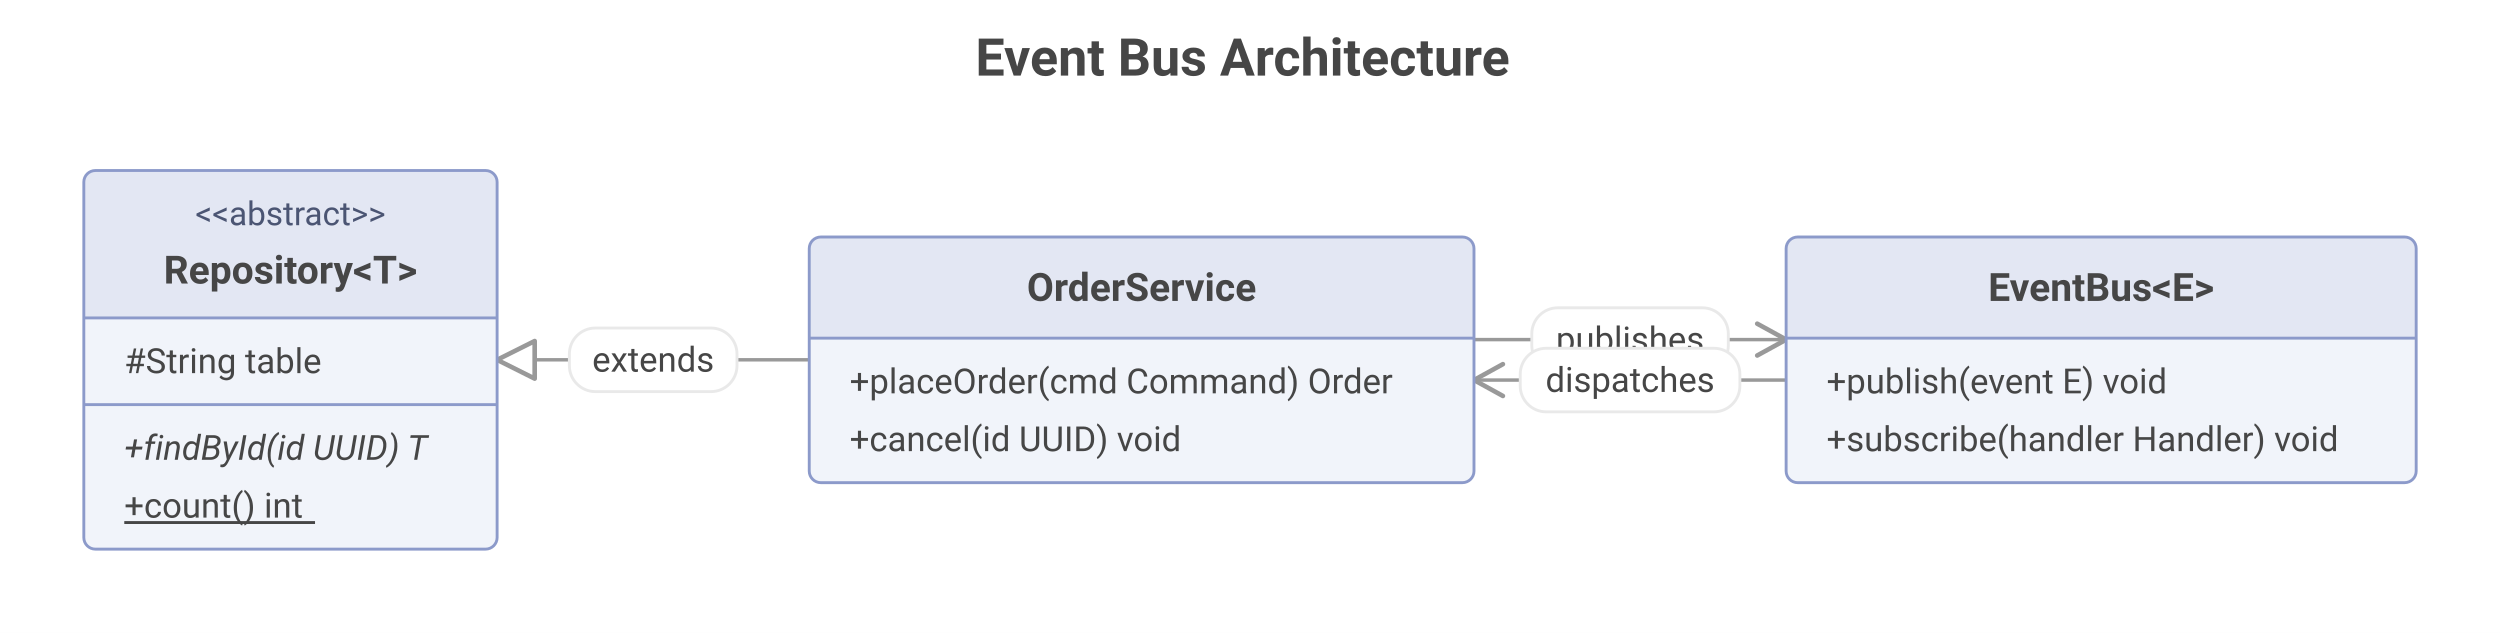
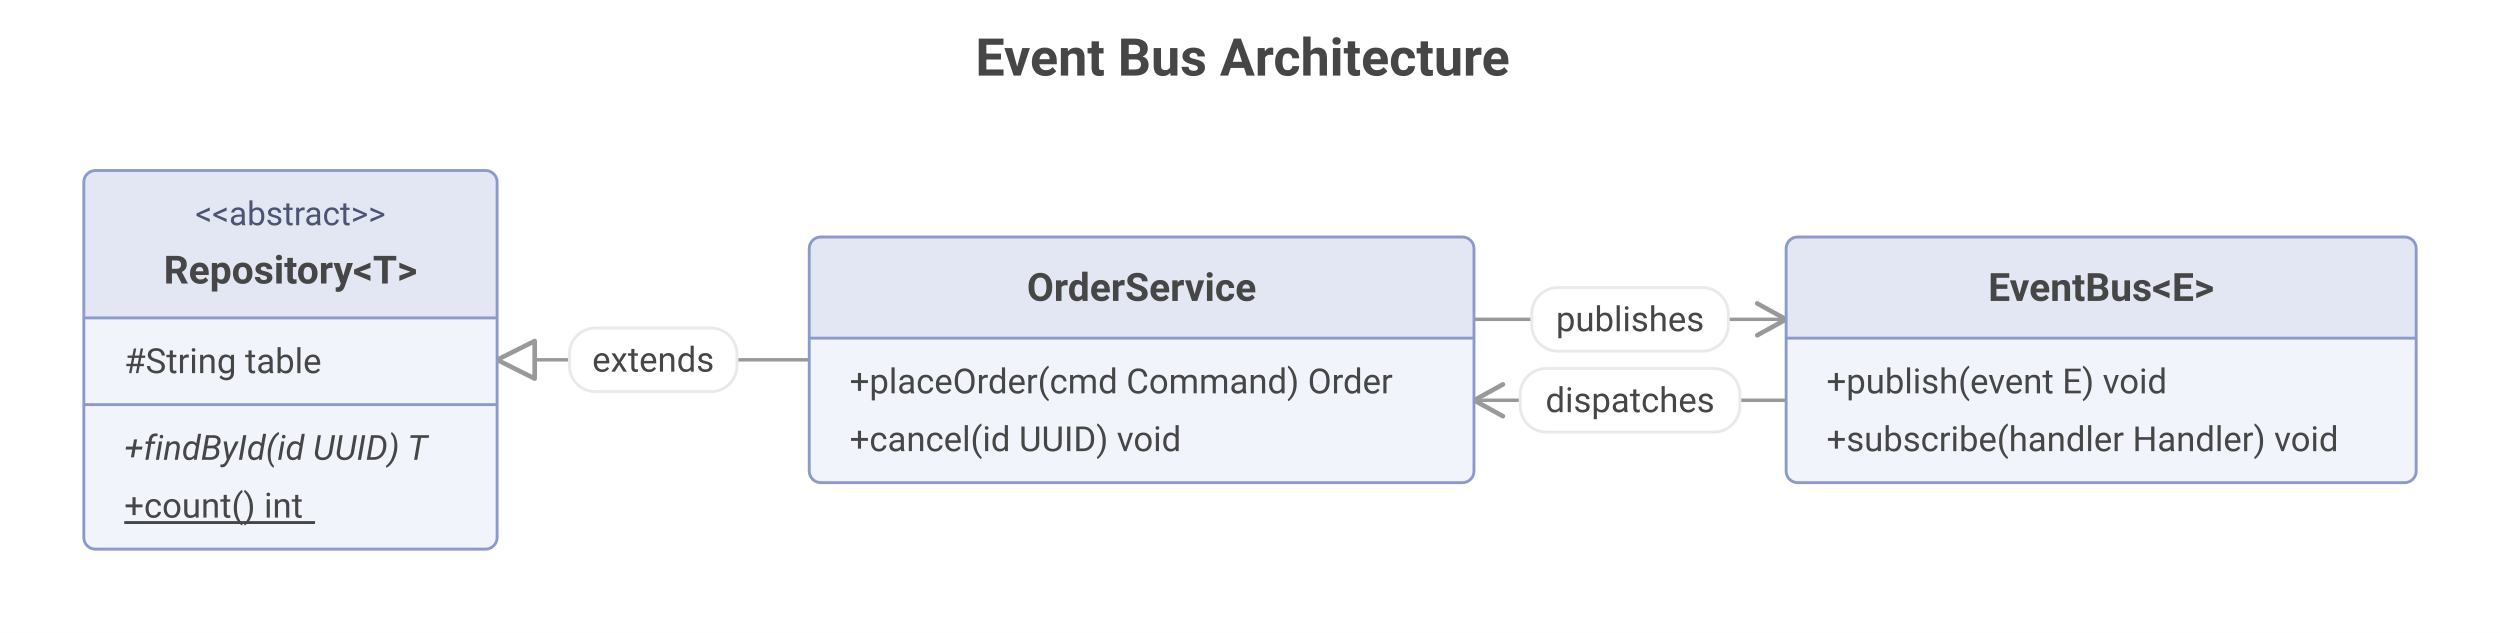
<svg xmlns="http://www.w3.org/2000/svg" width="865" height="219" viewBox="0 0 865 219">
  <rect x="0" y="0" width="865" height="219" fill="#FFFFFF" />
  <text font-size="18" x="337.5" y="20" font-weight="bold" dominant-baseline="central" font-family="Roboto" fill="#464646">
Event Bus Architecture
</text>
  <path d="M167 89.5 L275 89.5" transform="translate(5,35)" fill="none" stroke-width="1.2" stroke="#999999" stroke-linecap="round" stroke-linejoin="round" />
  <path d="M167 89.5 L180 83 L180 96 Z" transform="translate(5,35)" fill="#FFFFFF" stroke-width="1.6" stroke="#999999" stroke-linejoin="round" />
-   <path d="M505 82.5 L613 82.5" transform="translate(5,35)" fill="none" stroke-width="1.2" stroke="#999999" stroke-linecap="round" stroke-linejoin="round" />
-   <path d="M603 88 L613 82.5 L603 77" transform="translate(5,35)" fill="none" stroke-width="1.6" stroke="#999999" stroke-linecap="round" stroke-linejoin="round" />
-   <path d="M613 96.5 L505 96.5" transform="translate(5,35)" fill="none" stroke-width="1.2" stroke="#999999" stroke-linecap="round" stroke-linejoin="round" />
-   <path d="M515 91 L505 96.5 L515 102" transform="translate(5,35)" fill="none" stroke-width="1.6" stroke="#999999" stroke-linecap="round" stroke-linejoin="round" />
+   <path d="M505 75.5 L613 75.5" transform="translate(5,35)" fill="none" stroke-width="1.2" stroke="#999999" stroke-linecap="round" stroke-linejoin="round" />
+   <path d="M603 81 L613 75.5 L603 70" transform="translate(5,35)" fill="none" stroke-width="1.6" stroke="#999999" stroke-linecap="round" stroke-linejoin="round" />
+   <path d="M613 103.5 L505 103.5" transform="translate(5,35)" fill="none" stroke-width="1.2" stroke="#999999" stroke-linecap="round" stroke-linejoin="round" />
+   <path d="M515 98 L505 103.5 L515 109" transform="translate(5,35)" fill="none" stroke-width="1.6" stroke="#999999" stroke-linecap="round" stroke-linejoin="round" />
  <rect x="197" y="113.5" width="58" height="22" rx="9" ry="9" stroke="#E9E9E9" stroke-width="1" fill="#FFFFFF" />
  <text font-size="12" x="226" y="124.5" dominant-baseline="central" text-anchor="middle" font-family="Roboto" fill="#464646">
extends
</text>
-   <rect x="530" y="106.5" width="68" height="22" rx="9" ry="9" stroke="#E9E9E9" stroke-width="1" fill="#FFFFFF" />
-   <text font-size="12" x="564" y="117.5" dominant-baseline="central" text-anchor="middle" font-family="Roboto" fill="#464646">
+   <rect x="530" y="99.5" width="68" height="22" rx="9" ry="9" stroke="#E9E9E9" stroke-width="1" fill="#FFFFFF" />
+   <text font-size="12" x="564" y="110.5" dominant-baseline="central" text-anchor="middle" font-family="Roboto" fill="#464646">
publishes
</text>
-   <rect x="526" y="120.5" width="76" height="22" rx="9" ry="9" stroke="#E9E9E9" stroke-width="1" fill="#FFFFFF" />
-   <text font-size="12" x="564" y="131.5" dominant-baseline="central" text-anchor="middle" font-family="Roboto" fill="#464646">
+   <rect x="526" y="127.5" width="76" height="22" rx="9" ry="9" stroke="#E9E9E9" stroke-width="1" fill="#FFFFFF" />
+   <text font-size="12" x="564" y="138.5" dominant-baseline="central" text-anchor="middle" font-family="Roboto" fill="#464646">
dispatches
</text>
  <rect x="29" y="59" width="143" height="131" rx="4" ry="4" fill="#F1F4FA" />
  <rect x="29" y="59" width="143" height="51" rx="4" ry="4" fill="#E3E7F3" />
  <rect x="29" y="106" width="143" height="4" fill="#E3E7F3" />
  <text font-size="11.5" x="100.5" y="74" dominant-baseline="central" text-anchor="middle" font-family="Roboto" fill="#4B5573">
&lt;&lt;abstract&gt;&gt;
</text>
  <text font-size="13.5" x="100.5" y="93.5" font-weight="bold" dominant-baseline="central" text-anchor="middle" font-family="Roboto" fill="#464646">
Repository&lt;T&gt;
</text>
  <line stroke-width="1" x1="29" y1="110" x2="172" y2="110" stroke="#8C9ACA" />
  <text font-size="12" x="43" y="125" dominant-baseline="central" text-anchor="start" font-family="Roboto" fill="#464646">
#String table
</text>
  <line stroke-width="1" x1="29" y1="140" x2="172" y2="140" stroke="#8C9ACA" />
  <text font-size="12" x="43" y="155" font-style="italic" dominant-baseline="central" text-anchor="start" font-family="Roboto" fill="#464646">
+findById(id UUID) T
</text>
  <text font-size="12" x="43" y="175" dominant-baseline="central" text-anchor="start" font-family="Roboto" fill="#464646">
+count() int
</text>
  <line stroke-width="1" x1="43" y1="180.8" x2="109" y2="180.8" stroke="#464646" />
  <rect x="29" y="59" width="143" height="131" rx="4" ry="4" stroke="#8C9ACA" stroke-width="1" fill="none" />
  <rect x="618" y="82" width="218" height="85" rx="4" ry="4" fill="#F1F4FA" />
  <rect x="618" y="82" width="218" height="35" rx="4" ry="4" fill="#E3E7F3" />
  <rect x="618" y="113" width="218" height="4" fill="#E3E7F3" />
  <text font-size="13.5" x="727" y="99.5" font-weight="bold" dominant-baseline="central" text-anchor="middle" font-family="Roboto" fill="#464646">
EventBus&lt;E&gt;
</text>
  <line stroke-width="1" x1="618" y1="117" x2="836" y2="117" stroke="#8C9ACA" />
  <text font-size="12" x="632" y="132" dominant-baseline="central" text-anchor="start" font-family="Roboto" fill="#464646">
+publish(event E) void
</text>
  <text font-size="12" x="632" y="152" dominant-baseline="central" text-anchor="start" font-family="Roboto" fill="#464646">
+subscribe(handler Handler) void
</text>
  <rect x="618" y="82" width="218" height="85" rx="4" ry="4" stroke="#8C9ACA" stroke-width="1" fill="none" />
  <rect x="280" y="82" width="230" height="85" rx="4" ry="4" fill="#F1F4FA" />
  <rect x="280" y="82" width="230" height="35" rx="4" ry="4" fill="#E3E7F3" />
  <rect x="280" y="113" width="230" height="4" fill="#E3E7F3" />
  <text font-size="13.5" x="395" y="99.5" font-weight="bold" dominant-baseline="central" text-anchor="middle" font-family="Roboto" fill="#464646">
OrderService
</text>
  <line stroke-width="1" x1="280" y1="117" x2="510" y2="117" stroke="#8C9ACA" />
  <text font-size="12" x="294" y="132" dominant-baseline="central" text-anchor="start" font-family="Roboto" fill="#464646">
+placeOrder(cmd Command) Order
</text>
  <text font-size="12" x="294" y="152" dominant-baseline="central" text-anchor="start" font-family="Roboto" fill="#464646">
+cancel(id UUID) void
</text>
  <rect x="280" y="82" width="230" height="85" rx="4" ry="4" stroke="#8C9ACA" stroke-width="1" fill="none" />
</svg>
